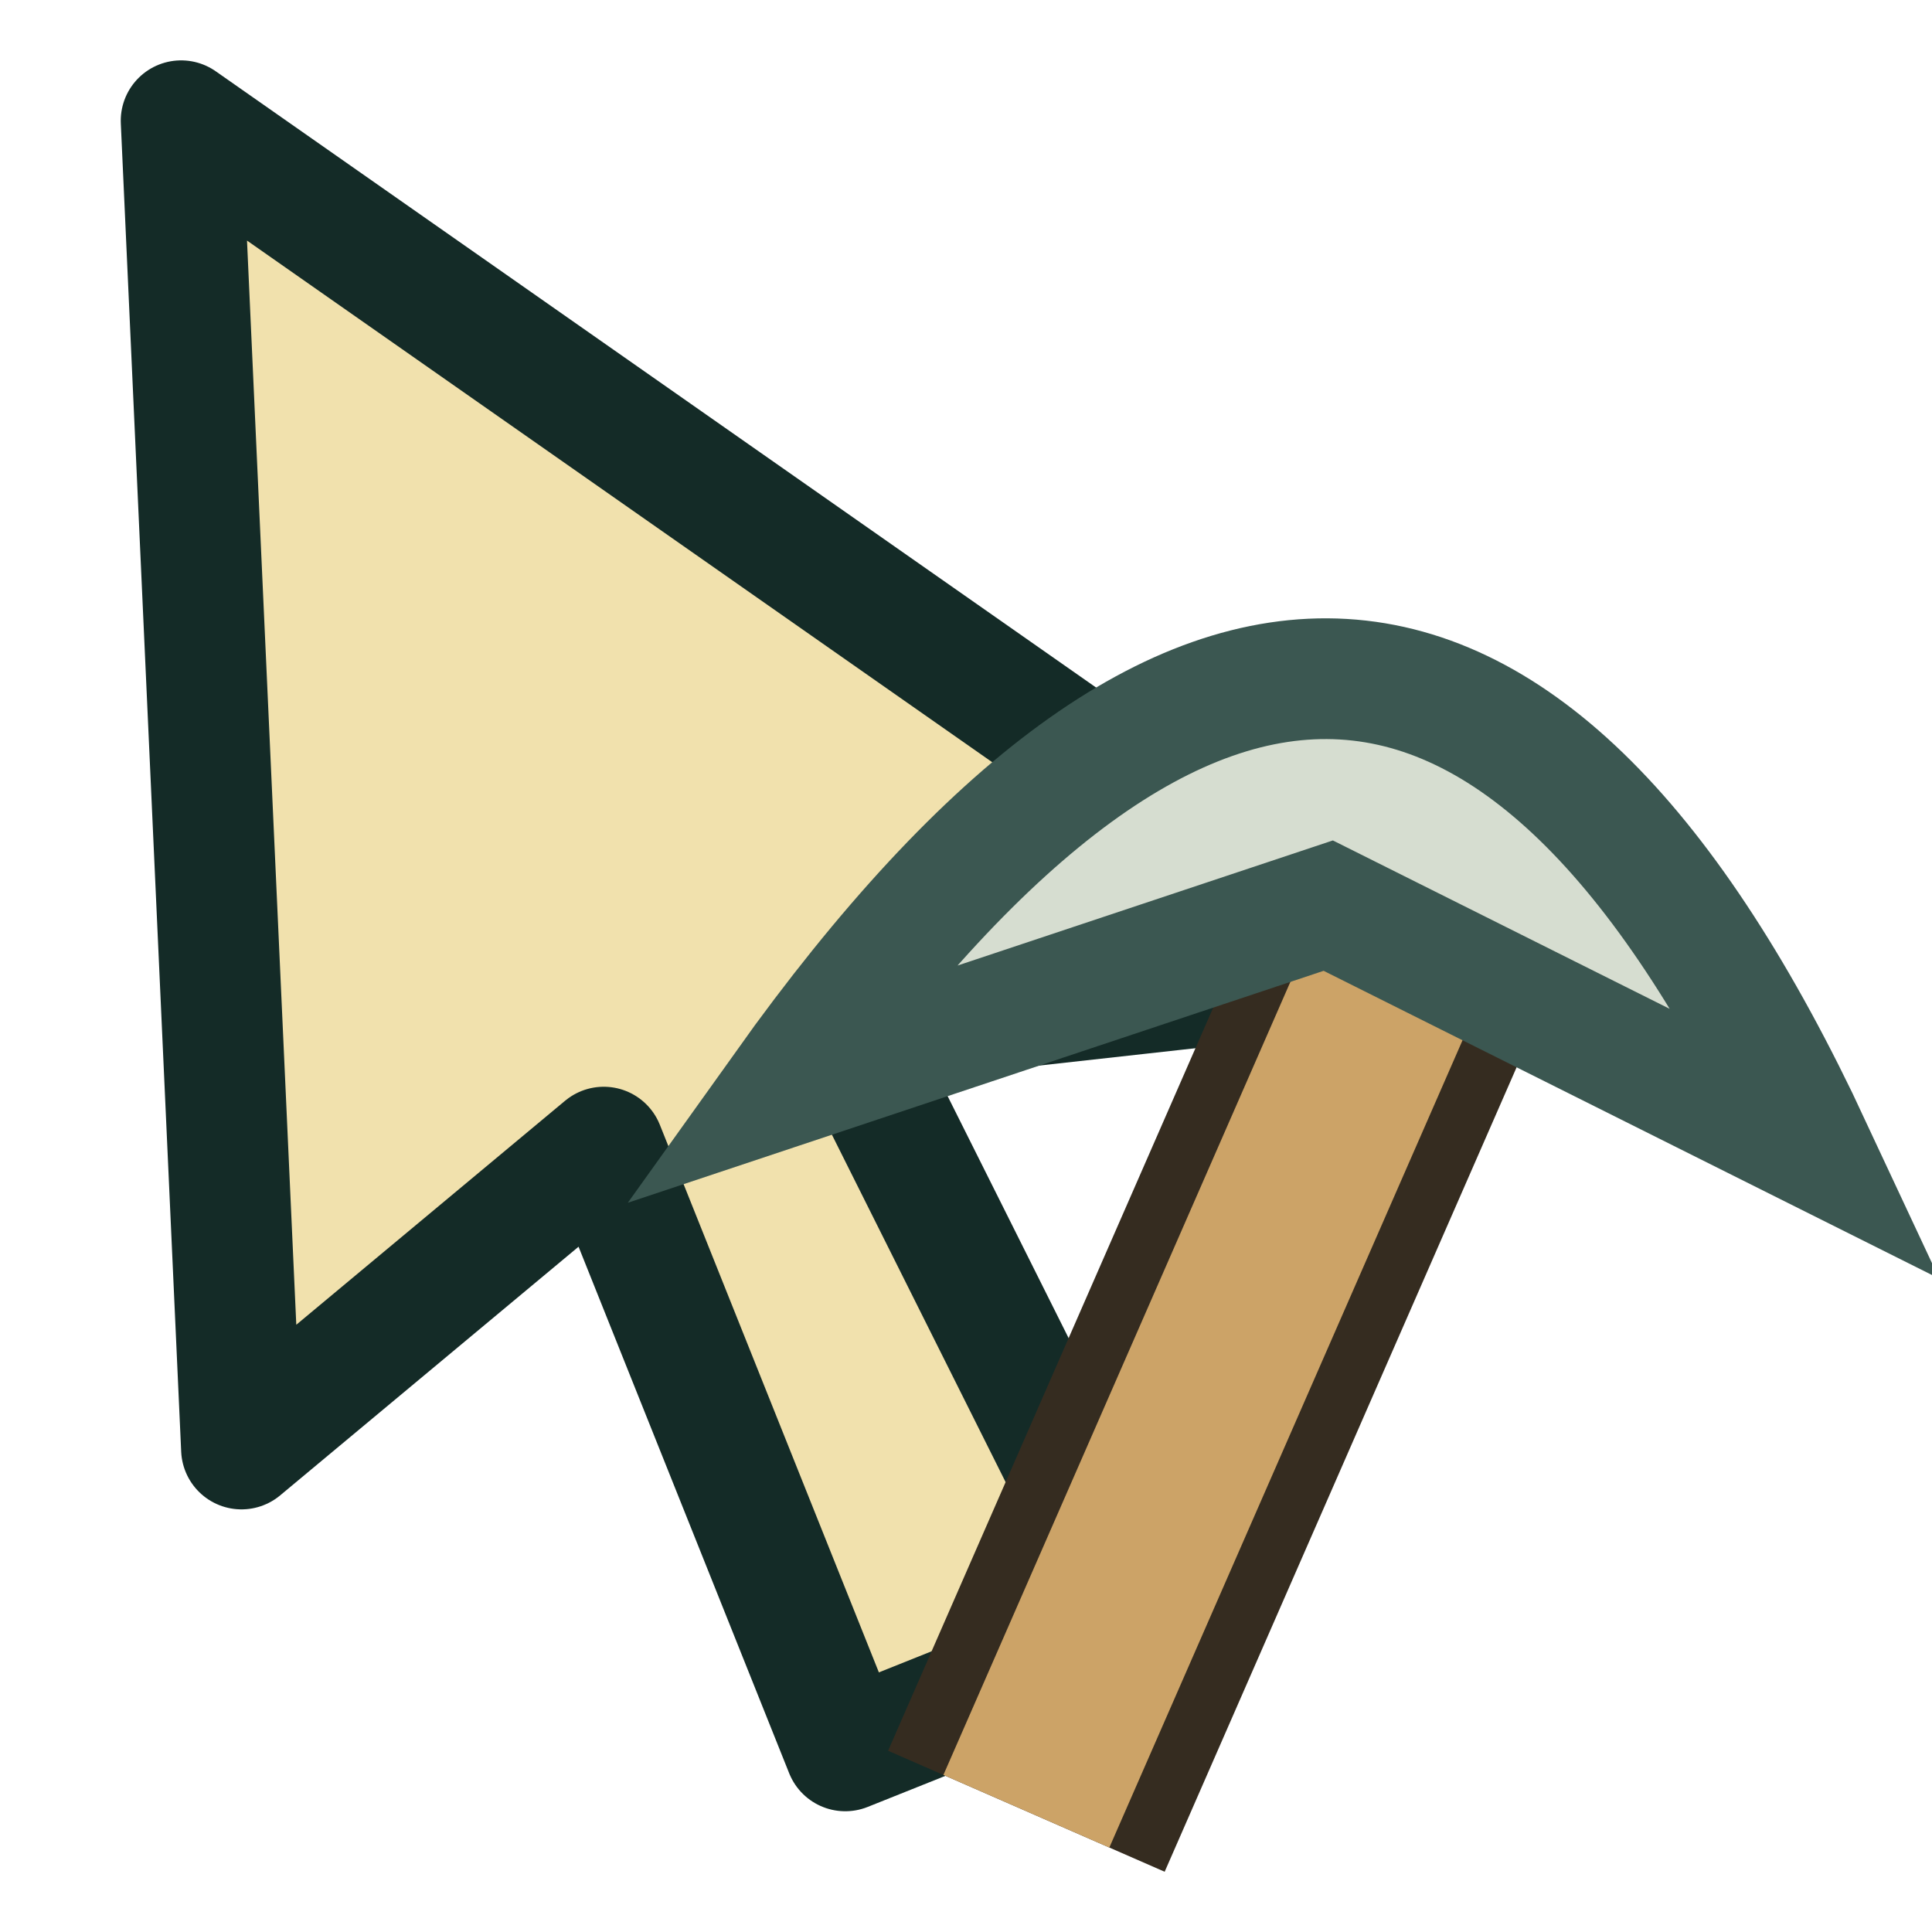
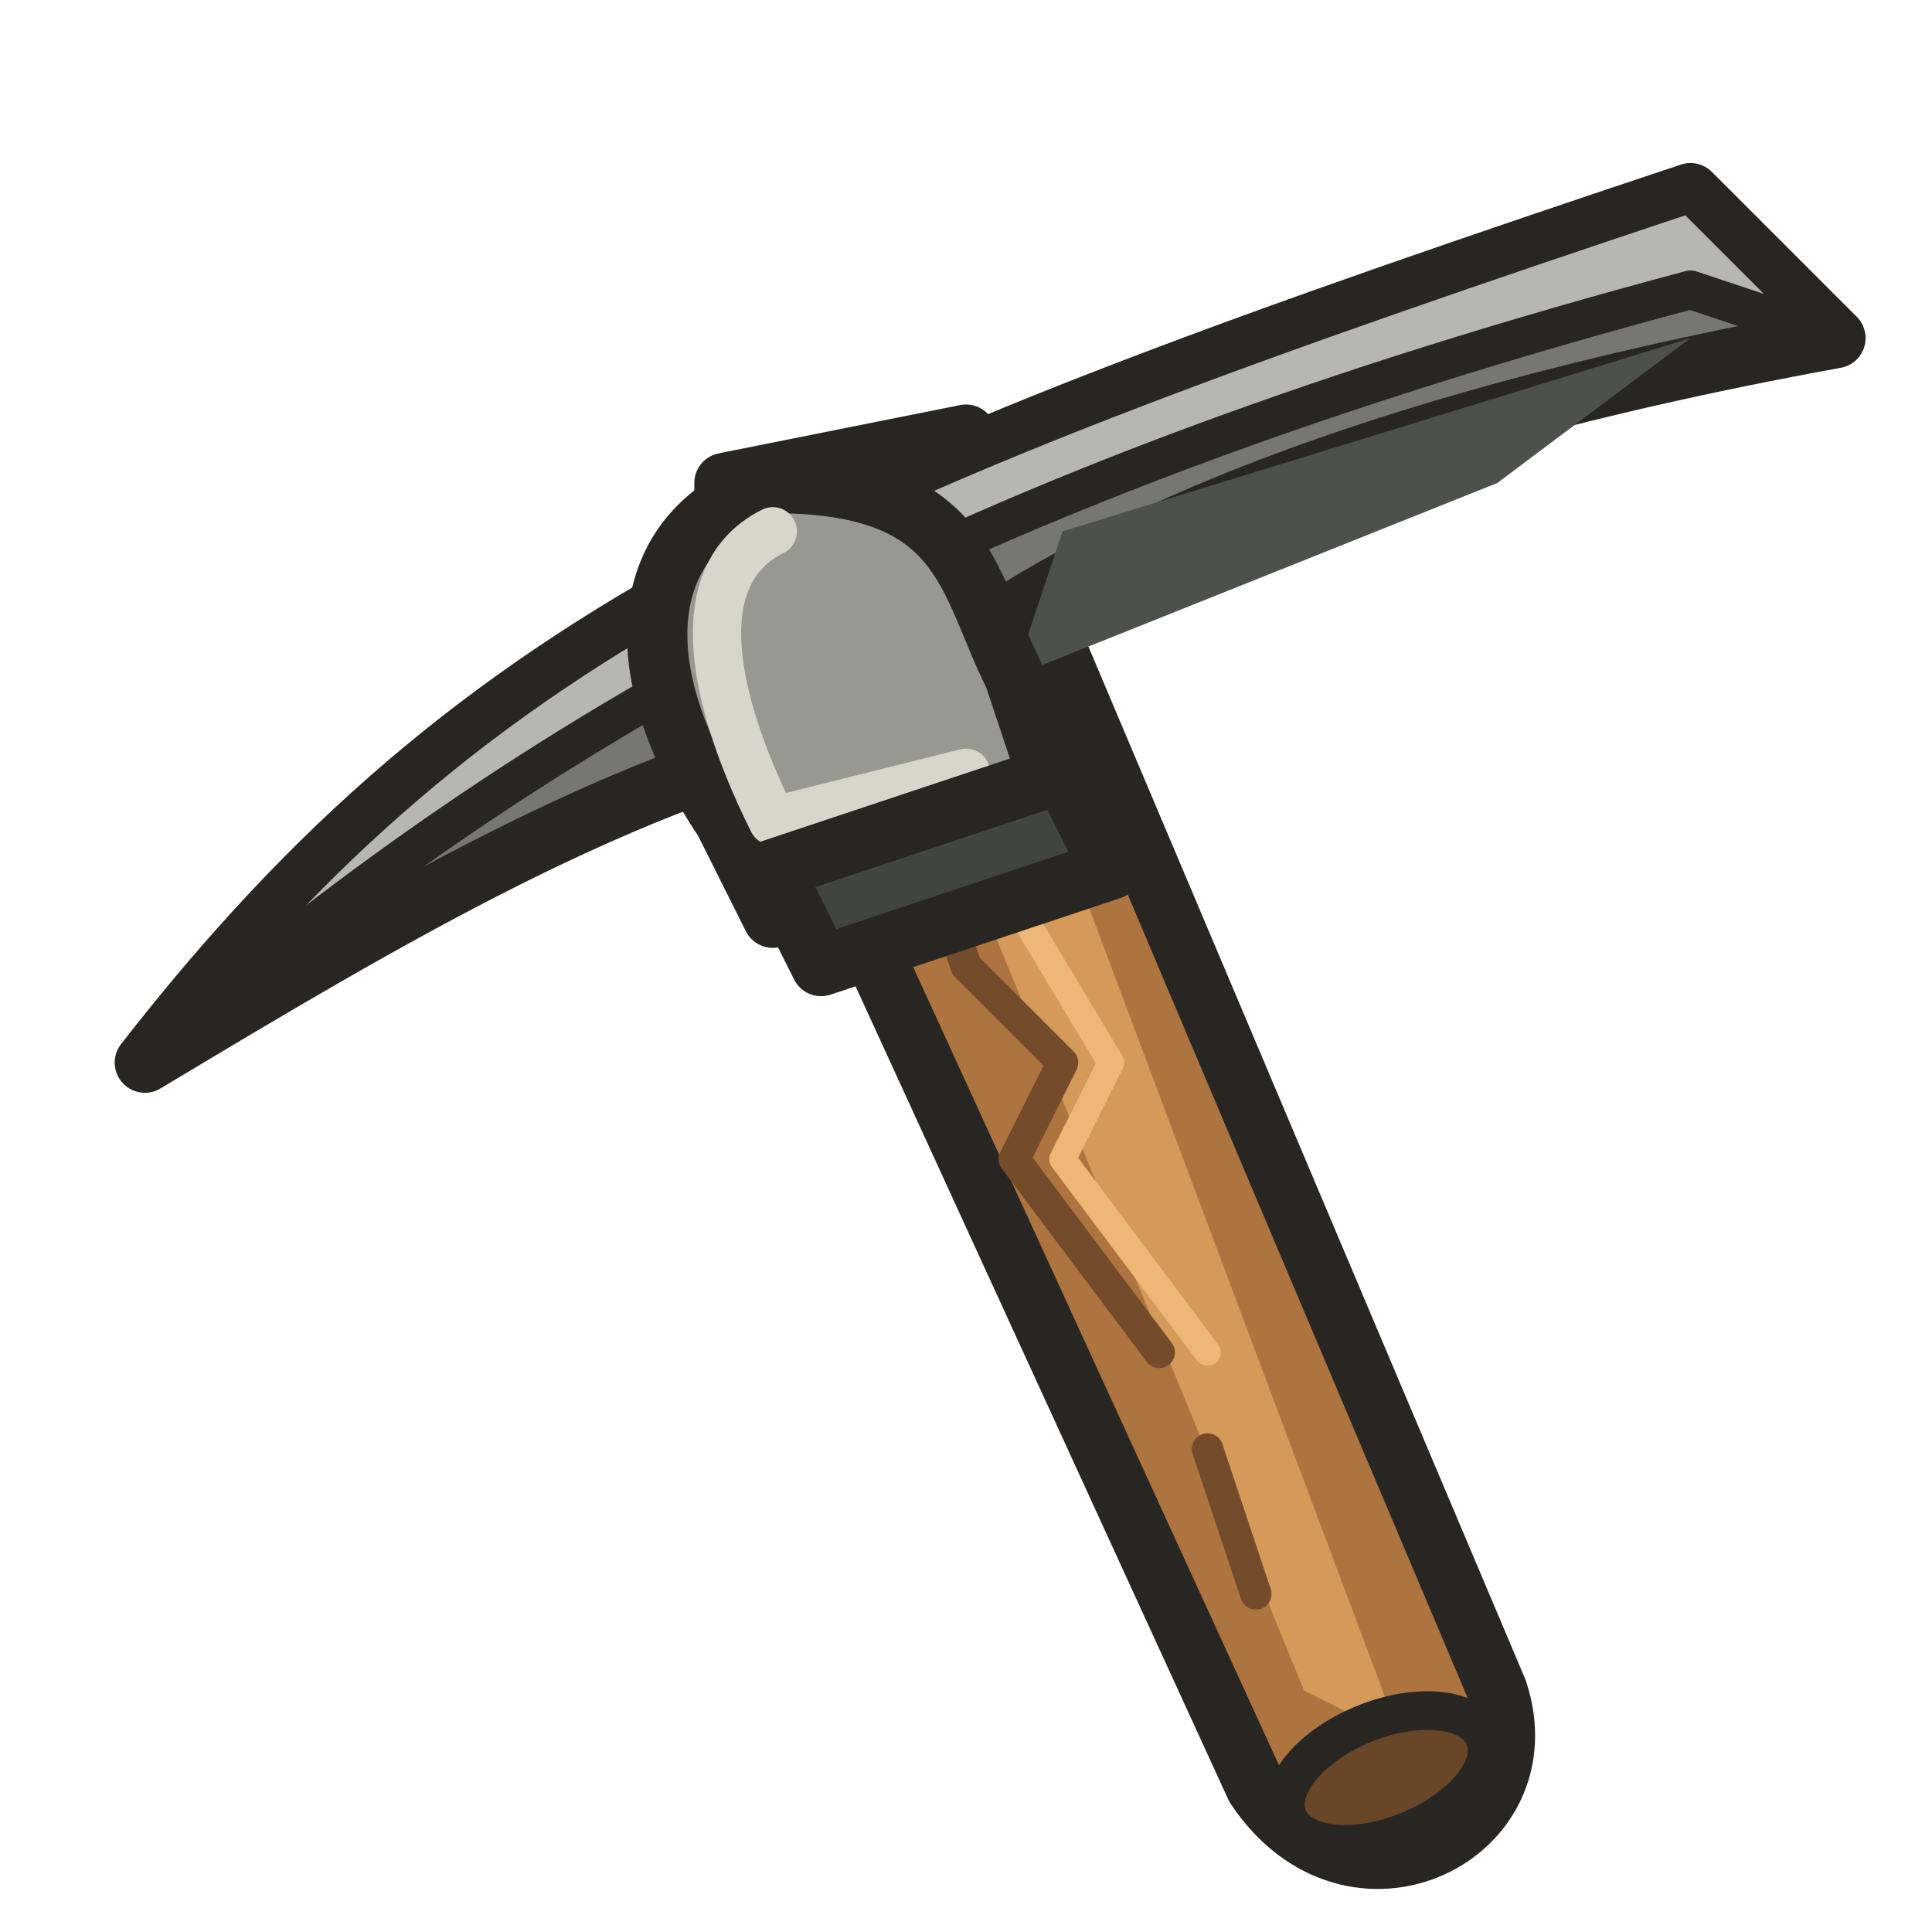
- <svg xmlns="http://www.w3.org/2000/svg" width="32" height="32" viewBox="0 0 32 32">
-   <path d="M3 2 4 24 10 19 14 29 19 27 14 17 23 16Z" fill="#f1e1ad" stroke="#142b27" stroke-width="2" stroke-linejoin="round" />
-   <path d="m17 30 7-16" stroke="#352c20" stroke-width="5" />
-   <path d="m17 30 7-16" stroke="#cca367" stroke-width="3" />
-   <path d="M13 18q10-14 17 1l-8-4Z" fill="#d6ddd0" stroke="#3b5751" stroke-width="2" />
+ <svg xmlns="http://www.w3.org/2000/svg" width="40" height="40" viewBox="0 0 40 40">
+   <g stroke="#272623" stroke-width="1.25" stroke-linejoin="round" stroke-linecap="round">
+     <path d="m15 10 5-1 11 26c1 3-3 5-5 2L15 13Z" fill="#ad743f" />
+     <path d="m18 13 9 22 2 1-9-24Z" fill="#d59a5a" stroke="none" />
+     <path d="m19 17 1 3 2 2-1 2 3 4m1 2 1 3m-7-18 1 3" fill="none" stroke="#754c2b" stroke-width=".65" />
+     <path d="m20 17 3 5-1 2 3 4" fill="none" stroke="#edb777" stroke-width=".55" />
+     <path d="M3 22c7-9 14-12 32-18l3 3c-11 2-17 5-20 8-5 1-10 4-15 7Z" fill="#777772" />
+     <path d="M3 22c7-9 14-12 32-18l3 3-3-1C20 10 11 15 3 22Z" fill="#b5b7b0" stroke-width=".8" />
+     <path d="M22 11 35 7l-4 3-10 4Z" fill="#4e504c" stroke="none" />
+     <path d="M16 10c-3 1-3 4-1 7l1 2 6-2-1-3c-1-2-1-4-5-4Z" fill="#969891" />
+     <path d="M16 11c-2 1-1 4 0 6l4-1" fill="none" stroke="#d6d6cb" stroke-width="1" />
+     <path d="m16 18 6-2 1 2-6 2Z" fill="#41443f" />
+     <ellipse cx="28.7" cy="36.8" rx="2.2" ry="1.2" transform="rotate(-22 28.7 36.8)" fill="#694627" stroke-width=".8" />
+   </g>
</svg>
